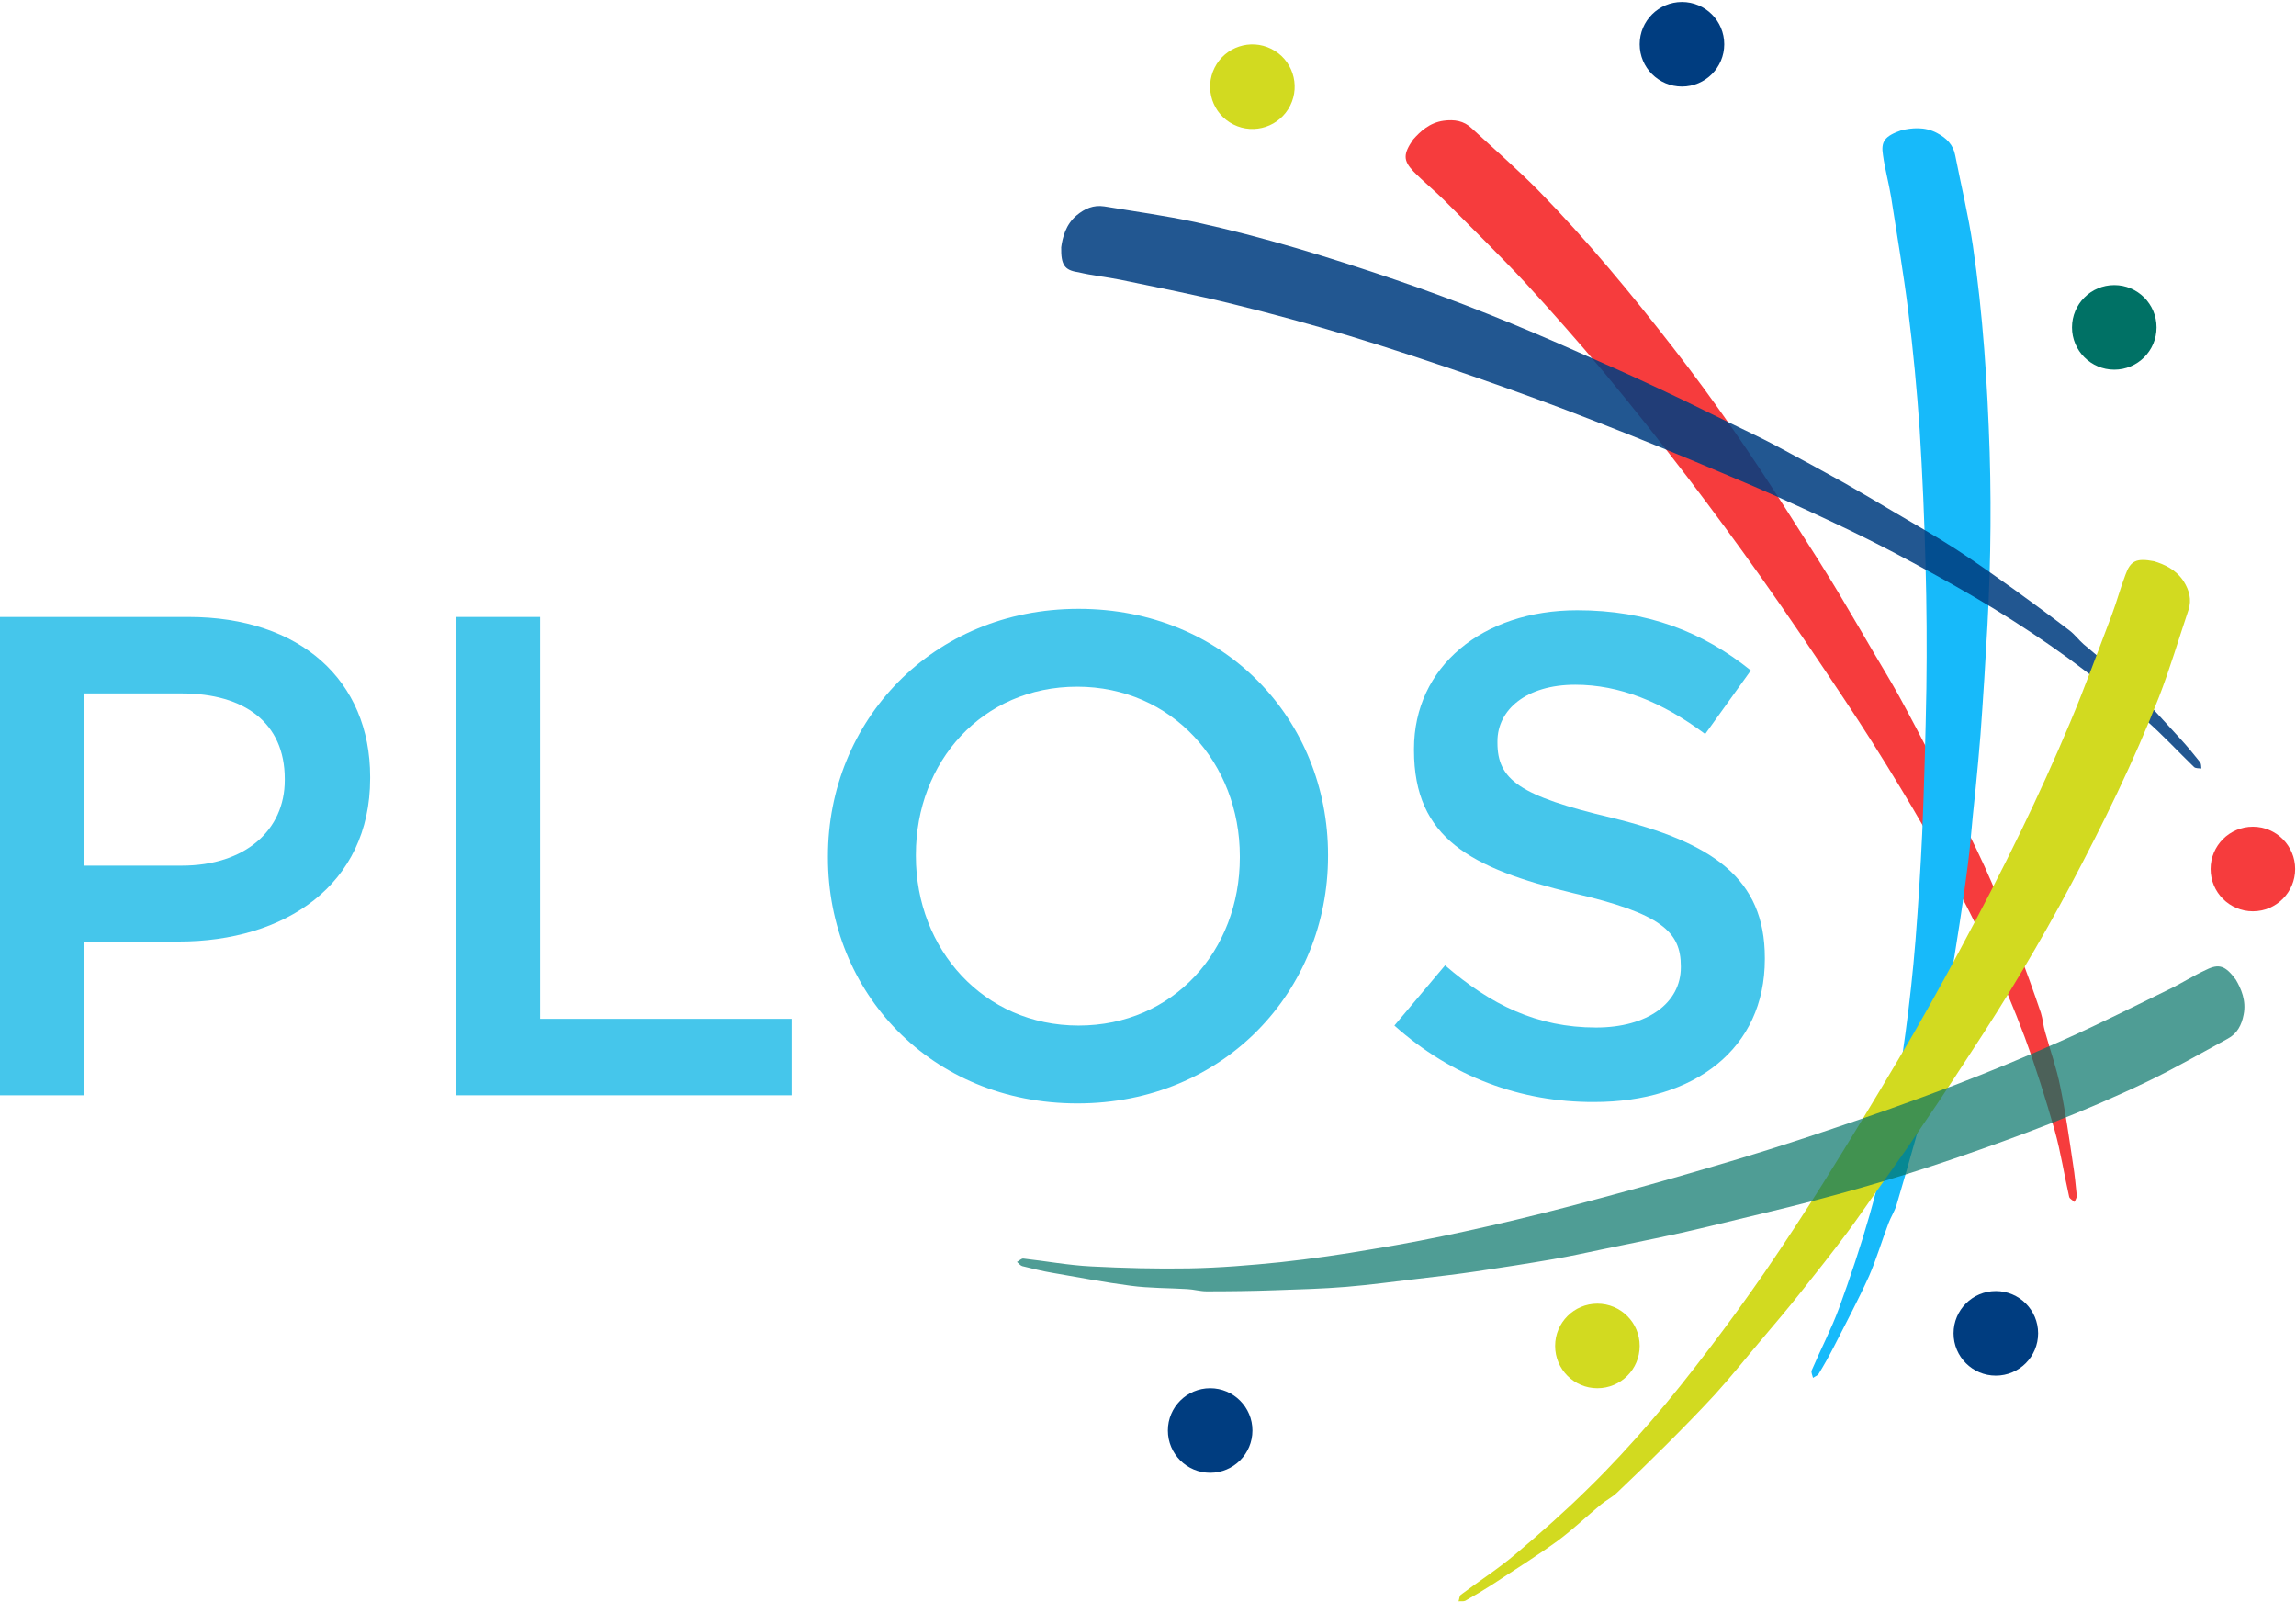
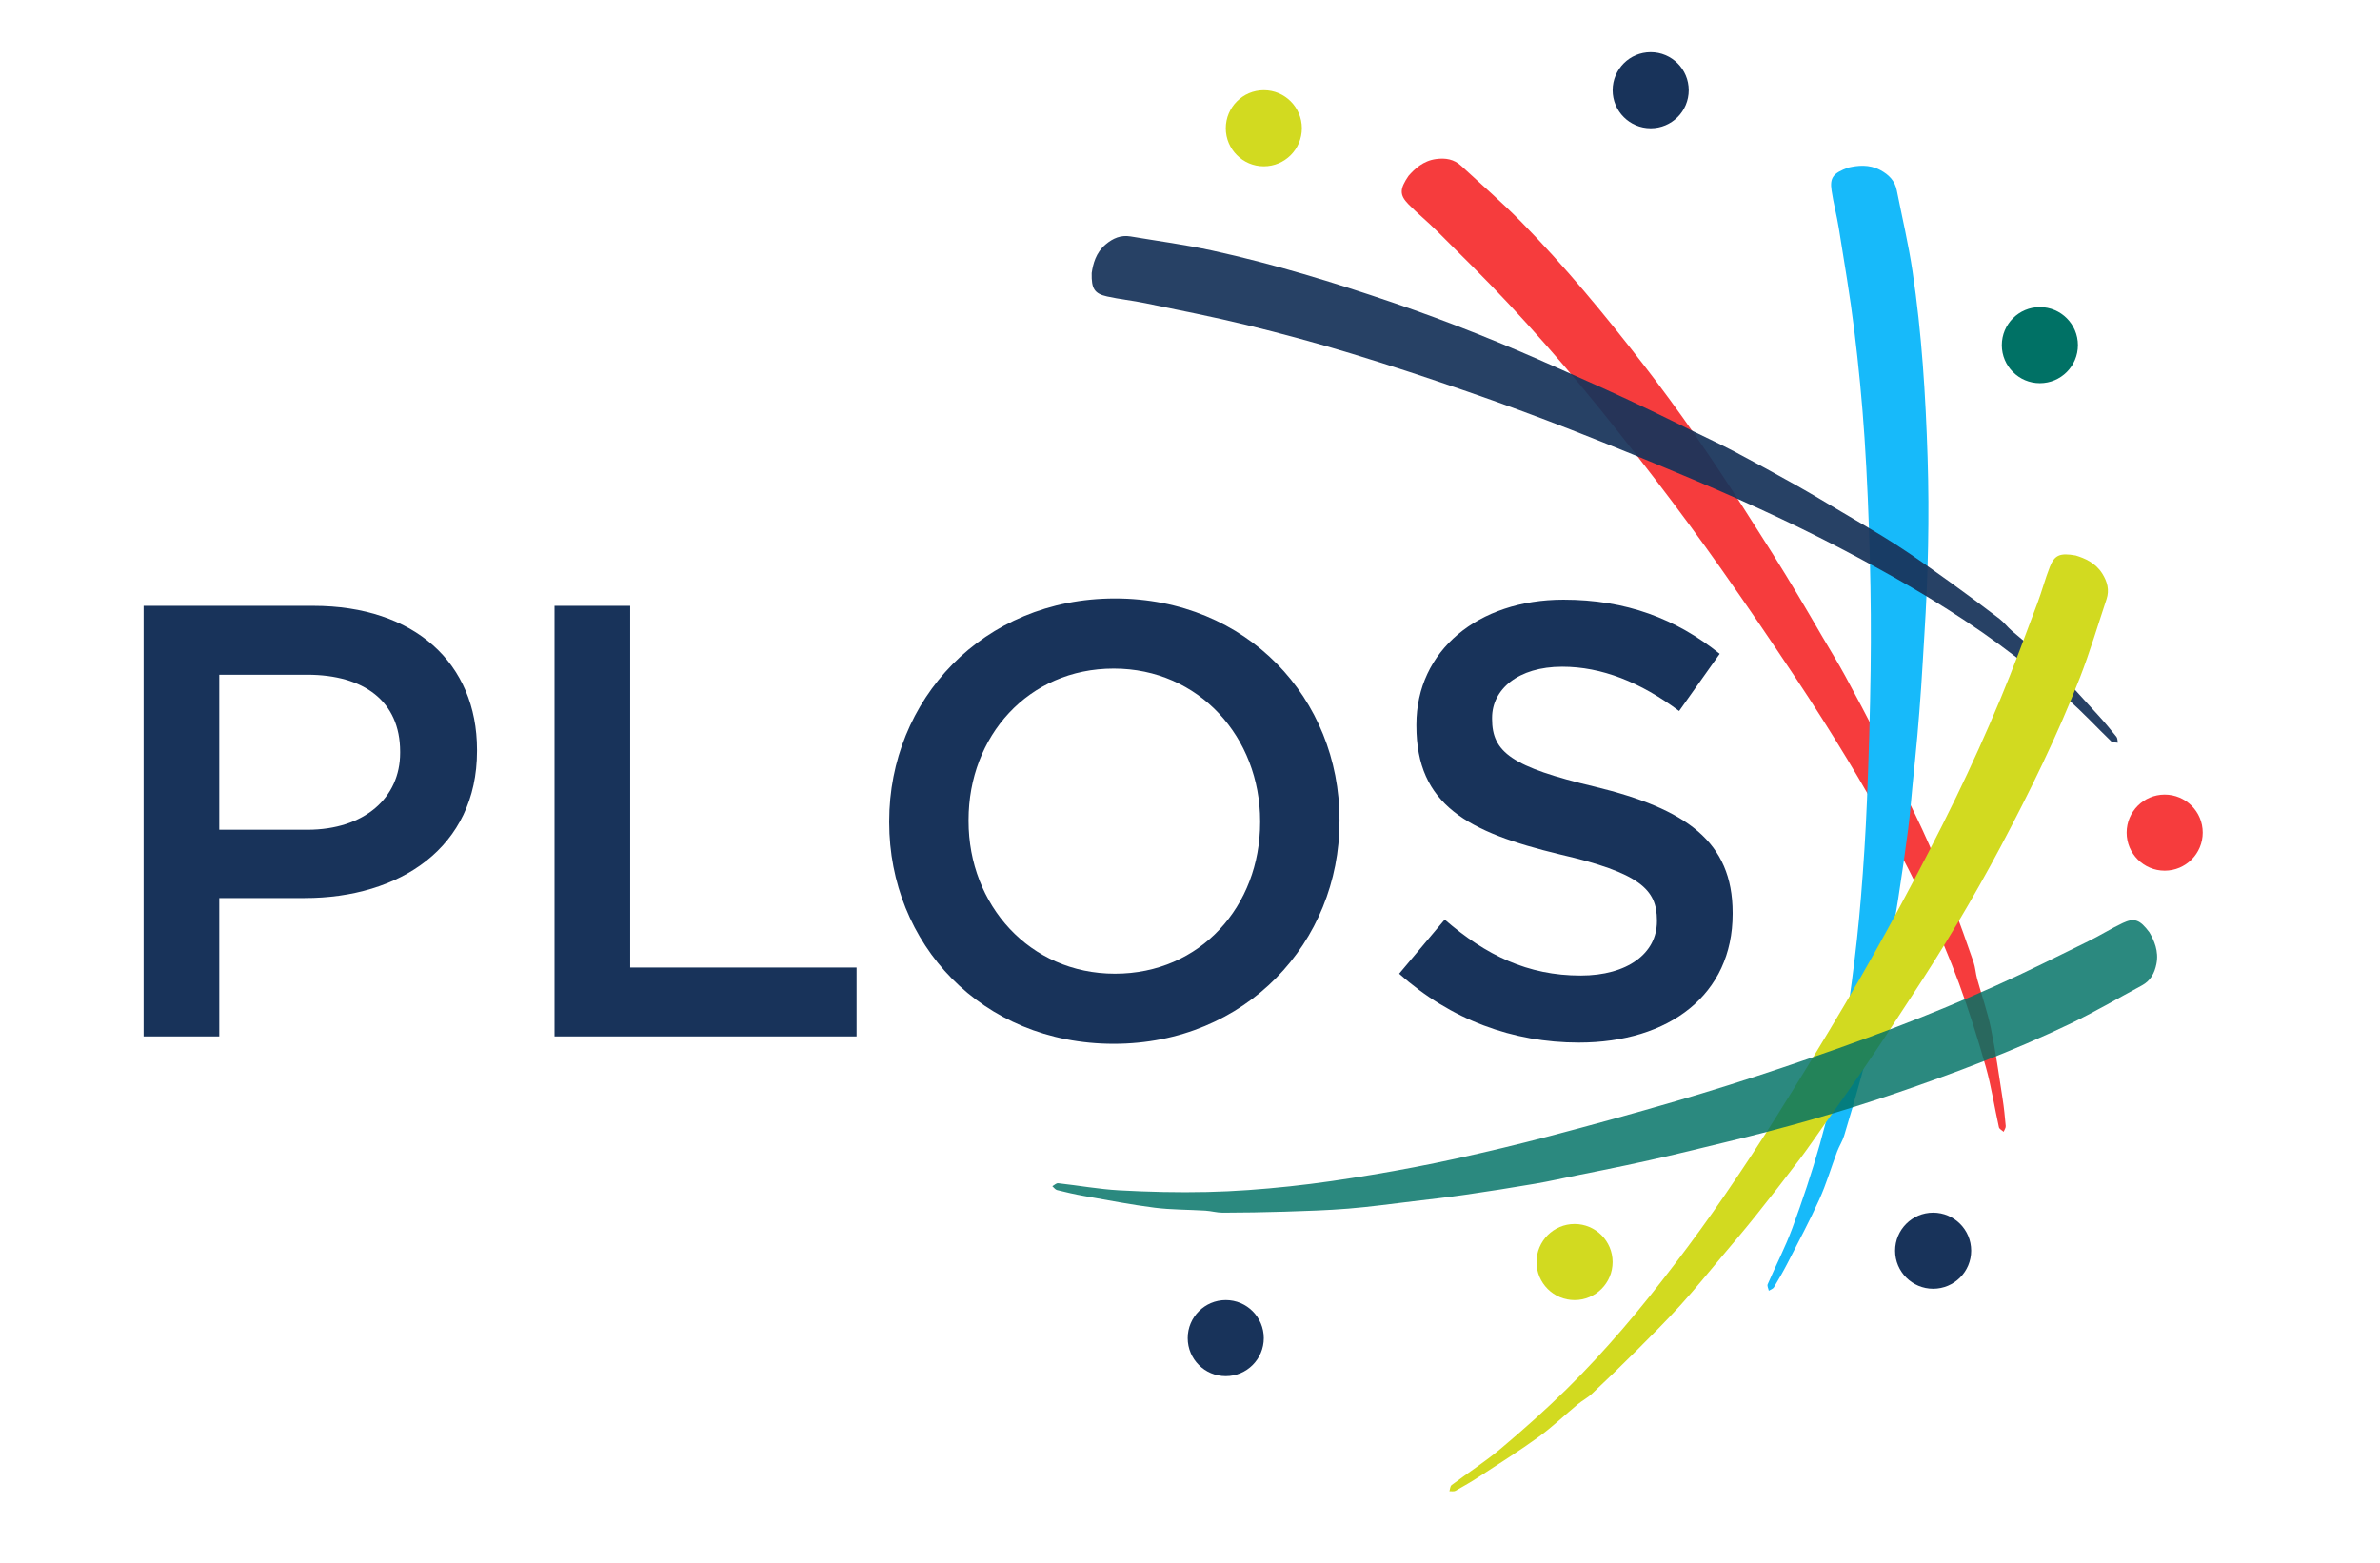
- <svg xmlns="http://www.w3.org/2000/svg" fill="none" height="572" viewBox="0 0 820 572" width="820">
-   <path d="m504.7 49.8c2.5-2.8 5.8-6 10.9-6.7 3.8-.5 7.2 0 10 2.7 8 7.4 16.3 14.6 24 22.4 17.3 17.7 33 36.7 48.2 56.3 14.4 18.5 27.7 37.9 40.3 57.7 3.7 5.9 7.5 11.7 11.2 17.6 3.4 5.4 6.8 10.9 10 16.4 3.3 5.5 6.5 11.1 9.8 16.7 3 5.1 6.1 10.2 9 15.4 4.5 8.2 8.8 16.5 13.1 24.8 3.1 6.1 6.1 12.3 9 18.5 3.8 7.8 7.7 15.5 11.1 23.5 3.4 7.7 6.3 15.6 9.3 23.5 2.9 7.7 5.7 15.4 8.3 23.1.7 2.2.8 4.5 1.5 6.8 1.8 6.5 4.1 12.9 5.4 19.5 1.9 9.2 3.2 18.5 4.6 27.9.6 3.6.9 7.3 1.3 11 .1.7-.5 1.5-.8 2.3-.6-.6-1.7-1.1-1.9-1.8-1.8-7.9-3-16-5.2-23.8-3.2-11.2-6.7-22.4-10.7-33.3-3.8-10.2-8.1-20.3-12.6-30.1-4.7-10.1-9.8-20-15.1-29.8s-10.8-19.5-16.6-29c-6.6-10.9-13.4-21.7-20.5-32.3-9.6-14.4-19.3-28.8-29.3-42.9-8.5-12-17.2-23.8-26.1-35.5-9.8-12.8-19.8-25.4-30.1-37.8-9.1-10.9-18.6-21.6-28.2-32.1-9.3-10-19.1-19.5-28.7-29.2-3.6-3.6-7.6-6.8-11.1-10.4-3.7-3.9-3.7-6.2-.1-11.4z" fill="#f63c3d" />
-   <path d="m679.1 46.5c3.6-.8 8.2-1.4 12.7 1 3.4 1.8 5.8 4.2 6.5 8 2.1 10.7 4.7 21.4 6.3 32.2 3.6 24.5 5.2 49.1 6 73.9.7 23.4.2 46.9-1.3 70.3-.4 6.9-.8 13.9-1.3 20.8-.4 6.4-.9 12.8-1.5 19.2s-1.2 12.8-1.9 19.2c-.6 5.9-1 11.8-1.8 17.7-1.2 9.3-2.5 18.5-4 27.7-1 6.8-2.3 13.5-3.6 20.3-1.5 8.5-2.9 17.1-4.8 25.5-1.8 8.2-4 16.4-6.3 24.5-2.2 7.9-4.5 15.8-6.8 23.6-.7 2.2-2 4.2-2.8 6.3-2.4 6.3-4.3 12.8-7 19-3.9 8.6-8.3 16.9-12.6 25.3-1.7 3.3-3.5 6.5-5.4 9.6-.4.6-1.3.9-2 1.4-.2-.9-.7-1.9-.5-2.6 3.2-7.5 7-14.7 9.8-22.3 4-11 7.7-22 10.9-33.2 3-10.5 5.4-21.1 7.5-31.8 2.1-10.9 3.8-22 5.3-33s2.7-22.1 3.6-33.2c1-12.7 1.8-25.4 2.4-38.2.7-17.3 1.2-34.6 1.5-52 .2-14.7.1-29.4-.3-44-.4-16.1-1.1-32.2-2.1-48.3-1-14.2-2.3-28.4-4.1-42.5-1.7-13.5-4-27-6.1-40.5-.8-5-2.2-9.9-2.9-15-.8-4.9.6-6.8 6.6-8.9z" fill="#17bafa" />
-   <path d="m379 88.3c.5-3.6 1.6-8.1 5.5-11.4 2.9-2.4 6-3.8 9.9-3.2 10.8 1.8 21.8 3.3 32.5 5.6 24.3 5.3 48 12.6 71.5 20.6 22.3 7.6 44.1 16.4 65.6 26 6.4 2.9 12.8 5.6 19.1 8.5 5.8 2.7 11.7 5.4 17.5 8.2s11.6 5.7 17.4 8.5c5.3 2.6 10.7 5.1 16 7.9 8.3 4.4 16.5 8.9 24.6 13.4 6 3.4 11.9 6.9 17.8 10.4 7.5 4.4 15 8.7 22.3 13.4 7.1 4.6 13.9 9.5 20.8 14.4 6.6 4.8 13.2 9.6 19.7 14.6 1.8 1.4 3.2 3.3 4.9 4.8 5.1 4.4 10.5 8.5 15.3 13.2 6.7 6.6 12.8 13.6 19.2 20.5 2.5 2.7 4.8 5.5 7.1 8.4.5.6.4 1.5.5 2.3-.9-.1-2 0-2.6-.5-5.8-5.6-11.3-11.6-17.4-16.9-8.8-7.6-17.9-14.9-27.3-21.8-8.8-6.4-17.9-12.4-27.2-18.1-9.5-5.8-19.3-11.2-29.1-16.5s-19.8-10.3-29.9-15c-11.5-5.4-23.2-10.7-35-15.6-16-6.8-32.1-13.4-48.3-19.7-13.7-5.4-27.5-10.4-41.5-15.3-15.3-5.3-30.6-10.4-46.1-15.1-13.7-4.1-27.5-7.9-41.4-11.3-13.3-3.3-26.8-5.9-40.2-8.7-5-1-10.1-1.5-15.1-2.7-5-.7-6.2-2.7-6.1-8.9z" fill="#003d80" opacity=".865" />
-   <path d="m769.3 200.4c3.6 1.1 7.8 2.9 10.6 7.2 2 3.2 2.9 6.5 1.7 10.2-3.5 10.4-6.6 20.9-10.5 31-9 23-19.9 45.2-31.5 67.1-11 20.7-23.1 40.8-36 60.4-3.8 5.8-7.6 11.7-11.5 17.5-3.6 5.3-7.2 10.6-10.8 15.9-3.7 5.3-7.4 10.5-11.2 15.8-3.4 4.8-6.8 9.8-10.3 14.5-5.6 7.5-11.4 14.8-17.2 22.1-4.3 5.4-8.7 10.6-13.2 15.9-5.6 6.6-11 13.4-16.8 19.8-5.7 6.2-11.6 12.2-17.6 18.2-5.8 5.8-11.7 11.5-17.6 17.1-1.7 1.6-3.8 2.6-5.6 4.1-5.2 4.3-10.1 9-15.5 13-7.6 5.5-15.6 10.5-23.5 15.7-3.1 2-6.3 3.9-9.5 5.7-.6.3-1.6.1-2.4.2.3-.8.3-2 .9-2.4 6.5-4.9 13.4-9.3 19.5-14.5 8.9-7.5 17.7-15.3 26-23.5 7.8-7.6 15.2-15.7 22.3-23.9 7.3-8.4 14.2-17.2 20.9-26s13.3-17.9 19.6-27c7.2-10.5 14.2-21.2 21-32 9.2-14.7 18.2-29.5 27-44.4 7.5-12.6 14.7-25.5 21.6-38.4 7.6-14.2 15.1-28.5 22.1-43 6.2-12.8 12.1-25.8 17.6-38.9 5.3-12.6 9.9-25.4 14.8-38.2 1.8-4.8 3.1-9.7 4.9-14.4 1.8-5 3.9-6 10.2-4.8z" fill="#d2da20" />
-   <path d="m798.5 349.8c1.9 3.2 3.8 7.5 2.8 12.5-.7 3.7-2.3 6.8-5.7 8.6-9.6 5.2-19.1 10.7-28.9 15.4-22.3 10.7-45.4 19.4-68.8 27.4-22.2 7.6-44.8 14-67.6 19.4-6.8 1.6-13.5 3.3-20.3 4.9-6.2 1.5-12.5 2.9-18.8 4.2s-12.6 2.6-18.9 3.9c-5.8 1.2-11.6 2.5-17.5 3.5-9.2 1.6-18.4 3-27.7 4.4-6.8 1-13.6 1.8-20.5 2.6-8.6 1-17.2 2.2-25.8 2.9-8.4.7-16.8.9-25.3 1.2-8.2.3-16.4.4-24.6.4-2.3 0-4.6-.7-6.9-.8-6.7-.4-13.5-.3-20.2-1.2-9.3-1.2-18.6-3-27.9-4.6-3.6-.6-7.2-1.5-10.8-2.4-.7-.2-1.3-1-1.9-1.5.8-.4 1.6-1.3 2.3-1.2 8.1.9 16.1 2.4 24.2 2.8 11.6.6 23.3.9 35 .7 10.9-.2 21.8-1.1 32.6-2.2 11.1-1.2 22.1-2.8 33.1-4.7 11-1.8 21.9-3.9 32.8-6.3 12.5-2.7 24.9-5.7 37.2-8.9 16.8-4.4 33.5-9 50.1-13.9 14.1-4.1 28.1-8.5 42-13.2 15.3-5.1 30.5-10.5 45.5-16.2 13.3-5.1 26.5-10.6 39.5-16.4 12.5-5.6 24.6-11.7 36.9-17.7 4.6-2.2 8.9-5 13.5-7.1 4.6-2.3 6.9-1.5 10.6 3.5z" fill="#007165" opacity=".689" />
-   <path d="m755.1 132c8.339 0 15.1-6.76 15.1-15.1 0-8.339-6.761-15.1-15.1-15.1-8.34 0-15.1 6.761-15.1 15.1 0 8.34 6.76 15.1 15.1 15.1z" fill="#007165" />
-   <path d="m600.7 30.9c8.34 0 15.1-6.761 15.1-15.1 0-8.34-6.76-15.1-15.1-15.1-8.339 0-15.1 6.76-15.1 15.1 0 8.339 6.761 15.1 15.1 15.1z" fill="#003d80" />
-   <path d="m432.2 525.9c8.34 0 15.1-6.76 15.1-15.1 0-8.339-6.76-15.1-15.1-15.1-8.339 0-15.1 6.761-15.1 15.1 0 8.34 6.761 15.1 15.1 15.1z" fill="#003d80" />
-   <path d="m712.8 491.2c8.339 0 15.1-6.76 15.1-15.1 0-8.339-6.761-15.1-15.1-15.1-8.34 0-15.1 6.761-15.1 15.1 0 8.34 6.76 15.1 15.1 15.1z" fill="#003d80" />
-   <path d="m570.5 495.7c8.34 0 15.1-6.76 15.1-15.1 0-8.339-6.76-15.1-15.1-15.1-8.339 0-15.1 6.761-15.1 15.1 0 8.34 6.761 15.1 15.1 15.1z" fill="#d2da20" />
-   <path d="m460.79 37.704c3.73-7.459.708-16.529-6.751-20.26-7.459-3.73-16.529-.708-20.26 6.751-3.73 7.459-.707 16.529 6.752 20.26 7.458 3.73 16.529.708 20.259-6.751z" fill="#d2da20" />
-   <path d="m804.6 325.4c8.339 0 15.1-6.76 15.1-15.1 0-8.339-6.761-15.1-15.1-15.1-8.34 0-15.1 6.761-15.1 15.1 0 8.34 6.76 15.1 15.1 15.1z" fill="#f63c3d" />
-   <g fill="#45c6eb">
-     <path d="m0 220.301h67.3c40 0 64.9 22.7 64.9 57.1v.5c0 38.3-30.7 58.3-68.3 58.3h-33.9v54.9h-30zm64.9 88.8c22.7 0 36.8-12.7 36.8-30.5v-.5c0-20-14.4-30.5-36.8-30.5h-34.9v61.5z" />
-     <path d="m162.9 220.301h30v143.5h89.8v27.3h-119.8z" />
-     <path d="m295.7 306.2v-.5c0-48.1 37.1-88.3 89.5-88.3s89.1 39.8 89.1 87.8v.5c0 48.1-37.1 88.3-89.5 88.3s-89.1-39.7-89.1-87.8zm147.1 0v-.5c0-33.2-24.2-60.5-58.1-60.5s-57.6 26.8-57.6 60v.5c0 33.2 24.2 60.5 58.1 60.5s57.6-26.8 57.6-60z" />
-     <path d="m498 366.2 18.1-21.5c16.3 14.1 32.9 22.2 53.9 22.2 18.5 0 30.3-8.8 30.3-21.5v-.4c0-12.2-6.8-18.8-38.5-26.1-36.4-8.8-56.8-19.5-56.8-51v-.5c0-29.3 24.4-49.5 58.3-49.5 24.9 0 44.7 7.6 62 21.5l-16.3 22.7c-15.4-11.5-30.7-17.6-46.4-17.6-17.6 0-27.8 9-27.8 20.2v.5c0 13.2 7.8 19 40.8 26.8 36.1 8.8 54.7 21.7 54.7 50v.5c0 32-25.1 51-61 51-26.2.1-50.8-9-71.3-27.3z" />
+ <svg xmlns="http://www.w3.org/2000/svg" enable-background="new 0 0 944 620" version="1.1" viewBox="0 0 944 620" xml:space="preserve">
+   <style type="text/css">
+   .st0{fill:#F63C3D;}
+   .st1{fill:#17BAFA;}
+   .st2{opacity:0.93;}
+   .st3{fill:#18335A;}
+   .st4{fill:#D2DA20;}
+   .st5{opacity:0.83;}
+   .st6{fill:#007165;}
+ </style>
+   <path class="st0" d="m558.68 69.77c2.45-2.8 5.82-5.98 10.89-6.67 3.77-0.52 7.15 0.04 9.97 2.66 8.02 7.42 16.31 14.57 23.95 22.37 17.3 17.66 33.04 36.73 48.18 56.28 14.36 18.54 27.69 37.85 40.26 57.7 3.72 5.88 7.51 11.72 11.2 17.62 3.4 5.44 6.75 10.91 10.04 16.41 3.31 5.52 6.52 11.1 9.77 16.66 3 5.12 6.12 10.17 8.96 15.38 4.47 8.2 8.81 16.46 13.07 24.78 3.13 6.12 6.07 12.34 9.05 18.54 3.75 7.81 7.66 15.55 11.12 23.49 3.36 7.72 6.33 15.62 9.31 23.51 2.89 7.66 5.65 15.37 8.32 23.11 0.74 2.16 0.85 4.54 1.46 6.76 1.78 6.5 4.07 12.88 5.43 19.48 1.9 9.21 3.18 18.55 4.63 27.86 0.57 3.63 0.94 7.31 1.26 10.98 0.06 0.72-0.54 1.51-0.84 2.27-0.64-0.6-1.7-1.09-1.86-1.81-1.77-7.92-2.97-16-5.16-23.78-3.17-11.23-6.68-22.38-10.69-33.32-3.75-10.23-8.06-20.27-12.64-30.14-4.69-10.1-9.82-20.01-15.11-29.8-5.29-9.8-10.81-19.47-16.58-28.98-6.61-10.9-13.43-21.68-20.49-32.28-9.59-14.43-19.33-28.76-29.31-42.91-8.46-12-17.17-23.83-26.09-35.47-9.8-12.78-19.77-25.45-30.07-37.83-9.11-10.95-18.56-21.63-28.25-32.05-9.3-9.98-19.07-19.52-28.72-29.17-3.59-3.59-7.57-6.79-11.11-10.43-3.55-3.66-3.52-5.99 0.05-11.22z" />
+   <path class="st1" d="m733.08 66.49c3.63-0.83 8.23-1.42 12.74 0.99 3.36 1.8 5.76 4.23 6.51 8.01 2.13 10.72 4.65 21.37 6.26 32.17 3.64 24.45 5.19 49.13 5.97 73.85 0.74 23.44 0.2 46.9-1.28 70.34-0.44 6.95-0.8 13.9-1.28 20.84-0.44 6.4-0.94 12.79-1.5 19.18-0.57 6.41-1.24 12.81-1.87 19.22-0.58 5.9-1.01 11.82-1.77 17.71-1.2 9.26-2.53 18.5-3.96 27.73-1.05 6.79-2.33 13.55-3.56 20.32-1.55 8.52-2.93 17.08-4.79 25.54-1.81 8.22-4.04 16.36-6.26 24.5-2.15 7.9-4.45 15.76-6.83 23.59-0.66 2.18-1.98 4.18-2.79 6.33-2.37 6.31-4.27 12.82-7.04 18.95-3.87 8.57-8.32 16.89-12.61 25.27-1.67 3.27-3.53 6.47-5.42 9.63-0.37 0.62-1.33 0.91-2.02 1.35-0.17-0.86-0.74-1.88-0.45-2.56 3.22-7.45 6.99-14.7 9.78-22.28 4.03-10.95 7.73-22.04 10.91-33.25 2.97-10.48 5.37-21.14 7.46-31.82 2.13-10.93 3.79-21.96 5.26-33 1.47-11.03 2.68-22.11 3.59-33.19 1.04-12.7 1.85-25.43 2.37-38.16 0.7-17.31 1.23-34.63 1.46-51.95 0.19-14.68 0.09-29.37-0.3-44.03-0.43-16.1-1.06-32.21-2.13-48.28-0.95-14.21-2.32-28.4-4.06-42.53-1.66-13.54-3.98-27-6.13-40.47-0.8-5.02-2.15-9.95-2.87-14.97-0.75-5.03 0.65-6.89 6.61-9.03z" />
+   <g class="st2">
+     <path class="st3" d="m433.01 108.31c0.53-3.63 1.63-8.06 5.53-11.36 2.9-2.45 6.05-3.8 9.87-3.16 10.83 1.82 21.75 3.27 32.47 5.61 24.27 5.29 48.01 12.58 71.5 20.6 22.28 7.6 44.11 16.38 65.59 26.02 6.36 2.86 12.76 5.65 19.11 8.54 5.85 2.66 11.67 5.38 17.47 8.16 5.82 2.78 11.59 5.67 17.37 8.51 5.33 2.62 10.74 5.11 15.99 7.88 8.26 4.37 16.46 8.86 24.61 13.43 6 3.37 11.89 6.93 17.8 10.44 7.45 4.43 14.98 8.73 22.26 13.43 7.07 4.57 13.91 9.5 20.75 14.41 6.64 4.77 13.19 9.65 19.69 14.61 1.81 1.38 3.21 3.3 4.94 4.8 5.07 4.41 10.5 8.45 15.26 13.17 6.65 6.58 12.85 13.61 19.18 20.51 2.47 2.7 4.8 5.53 7.08 8.39 0.45 0.56 0.37 1.54 0.54 2.33-0.87-0.15-2.03 0.01-2.56-0.49-5.83-5.59-11.28-11.61-17.4-16.86-8.83-7.57-17.91-14.89-27.28-21.77-8.77-6.43-17.91-12.4-27.19-18.09-9.5-5.82-19.26-11.24-29.09-16.49s-19.79-10.27-29.87-15.03c-11.55-5.45-23.21-10.68-34.98-15.65-16-6.76-32.08-13.36-48.26-19.69-13.71-5.36-27.54-10.45-41.46-15.27-15.28-5.29-30.63-10.4-46.1-15.09-13.69-4.15-27.51-7.9-41.4-11.29-13.32-3.25-26.79-5.88-40.21-8.66-5-1.04-10.11-1.54-15.1-2.65-5.01-1.11-6.26-3.06-6.11-9.29z" />
  </g>
+   <path class="st4" d="m823.28 220.35c3.56 1.08 7.85 2.85 10.57 7.18 2.02 3.23 2.9 6.53 1.68 10.18-3.46 10.36-6.56 20.86-10.53 31.04-8.97 23.03-19.87 45.23-31.45 67.08-10.99 20.72-23.09 40.82-36.01 60.44-3.83 5.81-7.59 11.67-11.45 17.46-3.56 5.34-7.16 10.64-10.82 15.91-3.67 5.29-7.43 10.51-11.16 15.76-3.43 4.84-6.75 9.76-10.32 14.49-5.63 7.45-11.37 14.81-17.2 22.11-4.28 5.37-8.74 10.61-13.17 15.88-5.57 6.63-11.02 13.38-16.83 19.8-5.65 6.24-11.63 12.2-17.59 18.17-5.78 5.79-11.68 11.47-17.64 17.09-1.66 1.57-3.79 2.64-5.56 4.11-5.19 4.3-10.07 9.01-15.52 12.96-7.61 5.52-15.6 10.53-23.48 15.69-3.08 2.01-6.27 3.87-9.49 5.67-0.63 0.35-1.6 0.13-2.42 0.17 0.28-0.83 0.29-2 0.88-2.44 6.49-4.87 13.36-9.29 19.55-14.5 8.93-7.51 17.65-15.3 25.96-23.46 7.78-7.63 15.15-15.69 22.26-23.93 7.28-8.44 14.19-17.19 20.94-26.04s13.3-17.87 19.59-27.04c7.21-10.51 14.22-21.16 20.99-31.96 9.2-14.68 18.25-29.46 27.04-44.38 7.45-12.65 14.65-25.45 21.58-38.38 7.61-14.2 15.06-28.5 22.1-42.98 6.23-12.81 12.07-25.81 17.57-38.94 5.27-12.58 9.94-25.41 14.76-38.18 1.79-4.75 3.07-9.7 4.93-14.42 1.87-4.72 4.01-5.65 10.24-4.54z" />
+   <g class="st5">
+     <path class="st6" d="m852.54 369.84c1.86 3.22 3.78 7.45 2.79 12.47-0.73 3.74-2.35 6.75-5.74 8.58-9.62 5.18-19.06 10.72-28.92 15.43-22.3 10.66-45.44 19.39-68.84 27.39-22.19 7.59-44.77 13.96-67.62 19.43-6.77 1.62-13.52 3.31-20.3 4.9-6.24 1.46-12.5 2.86-18.77 4.19-6.29 1.34-12.61 2.58-18.92 3.86-5.81 1.18-11.6 2.5-17.45 3.5-9.2 1.58-18.43 3.02-27.67 4.36-6.8 0.99-13.64 1.75-20.47 2.57-8.6 1.02-17.19 2.22-25.83 2.92-8.39 0.68-16.83 0.94-25.26 1.21-8.18 0.26-16.37 0.37-24.56 0.4-2.28 0.01-4.57-0.67-6.87-0.81-6.73-0.42-13.51-0.32-20.19-1.17-9.32-1.18-18.58-2.99-27.86-4.63-3.62-0.64-7.22-1.47-10.79-2.36-0.7-0.17-1.26-1-1.88-1.53 0.77-0.41 1.58-1.26 2.31-1.18 8.06 0.89 16.1 2.36 24.17 2.81 11.65 0.64 23.34 0.92 34.98 0.66 10.89-0.24 21.79-1.07 32.61-2.22 11.08-1.17 22.11-2.83 33.09-4.66s21.92-3.93 32.78-6.31c12.45-2.73 24.86-5.7 37.17-8.94 16.75-4.41 33.47-8.99 50.09-13.86 14.09-4.12 28.1-8.54 42-13.22 15.27-5.14 30.48-10.47 45.52-16.22 13.31-5.08 26.47-10.56 39.46-16.37 12.45-5.57 24.64-11.73 36.89-17.74 4.56-2.24 8.88-4.97 13.47-7.14 4.62-2.18 6.82-1.39 10.61 3.68z" />
+   </g>
+   <circle class="st6" cx="809.09" cy="136.91" r="15.09" />
+   <circle class="st3" cx="654.73" cy="35.79" r="15.09" />
+   <circle class="st3" cx="486.18" cy="530.81" r="15.09" />
+   <circle class="st3" cx="766.76" cy="496.13" r="15.09" />
+   <circle class="st4" cx="624.54" cy="500.63" r="15.09" />
+   <circle class="st4" cx="501.28" cy="50.88" r="15.09" />
+   <circle class="st0" cx="858.6" cy="330.29" r="15.09" />
+   <path class="st3" d="m56.96 240.33h67.34c40.02 0 64.9 22.69 64.9 57.1v0.49c0 38.31-30.74 58.32-68.32 58.32h-33.91v54.9h-30.01v-170.81zm64.91 88.82c22.69 0 36.84-12.69 36.84-30.5v-0.49c0-20.01-14.4-30.5-36.84-30.5h-34.9v61.49h34.9z" />
+   <path class="st3" d="m219.95 240.33h30.01v143.47h89.79v27.33h-119.8v-170.8z" />
+   <path class="st3" d="m352.69 326.22v-0.49c0-48.07 37.09-88.33 89.55-88.33s89.06 39.77 89.06 87.84v0.49c0 48.07-37.09 88.33-89.55 88.33s-89.06-39.77-89.06-87.84zm147.13 0v-0.49c0-33.18-24.16-60.51-58.07-60.51s-57.58 26.84-57.58 60.02v0.49c0 33.18 24.16 60.51 58.07 60.51 33.91 0.01 57.58-26.83 57.58-60.02z" />
+   <path class="st3" d="m554.96 386.25 18.06-21.47c16.35 14.15 32.94 22.2 53.92 22.2 18.54 0 30.26-8.78 30.26-21.47v-0.49c0-12.2-6.83-18.79-38.55-26.11-36.36-8.78-56.85-19.52-56.85-51v-0.49c0-29.28 24.4-49.53 58.32-49.53 24.89 0 44.65 7.56 61.98 21.47l-16.1 22.69c-15.37-11.47-30.74-17.57-46.36-17.57-17.57 0-27.82 9.03-27.82 20.25v0.49c0 13.18 7.81 19.03 40.75 26.84 36.11 8.78 54.66 21.72 54.66 50.02v0.49c0 31.96-25.13 51-61 51-26.13 0.01-50.77-9.02-71.27-27.32z" />
</svg>
